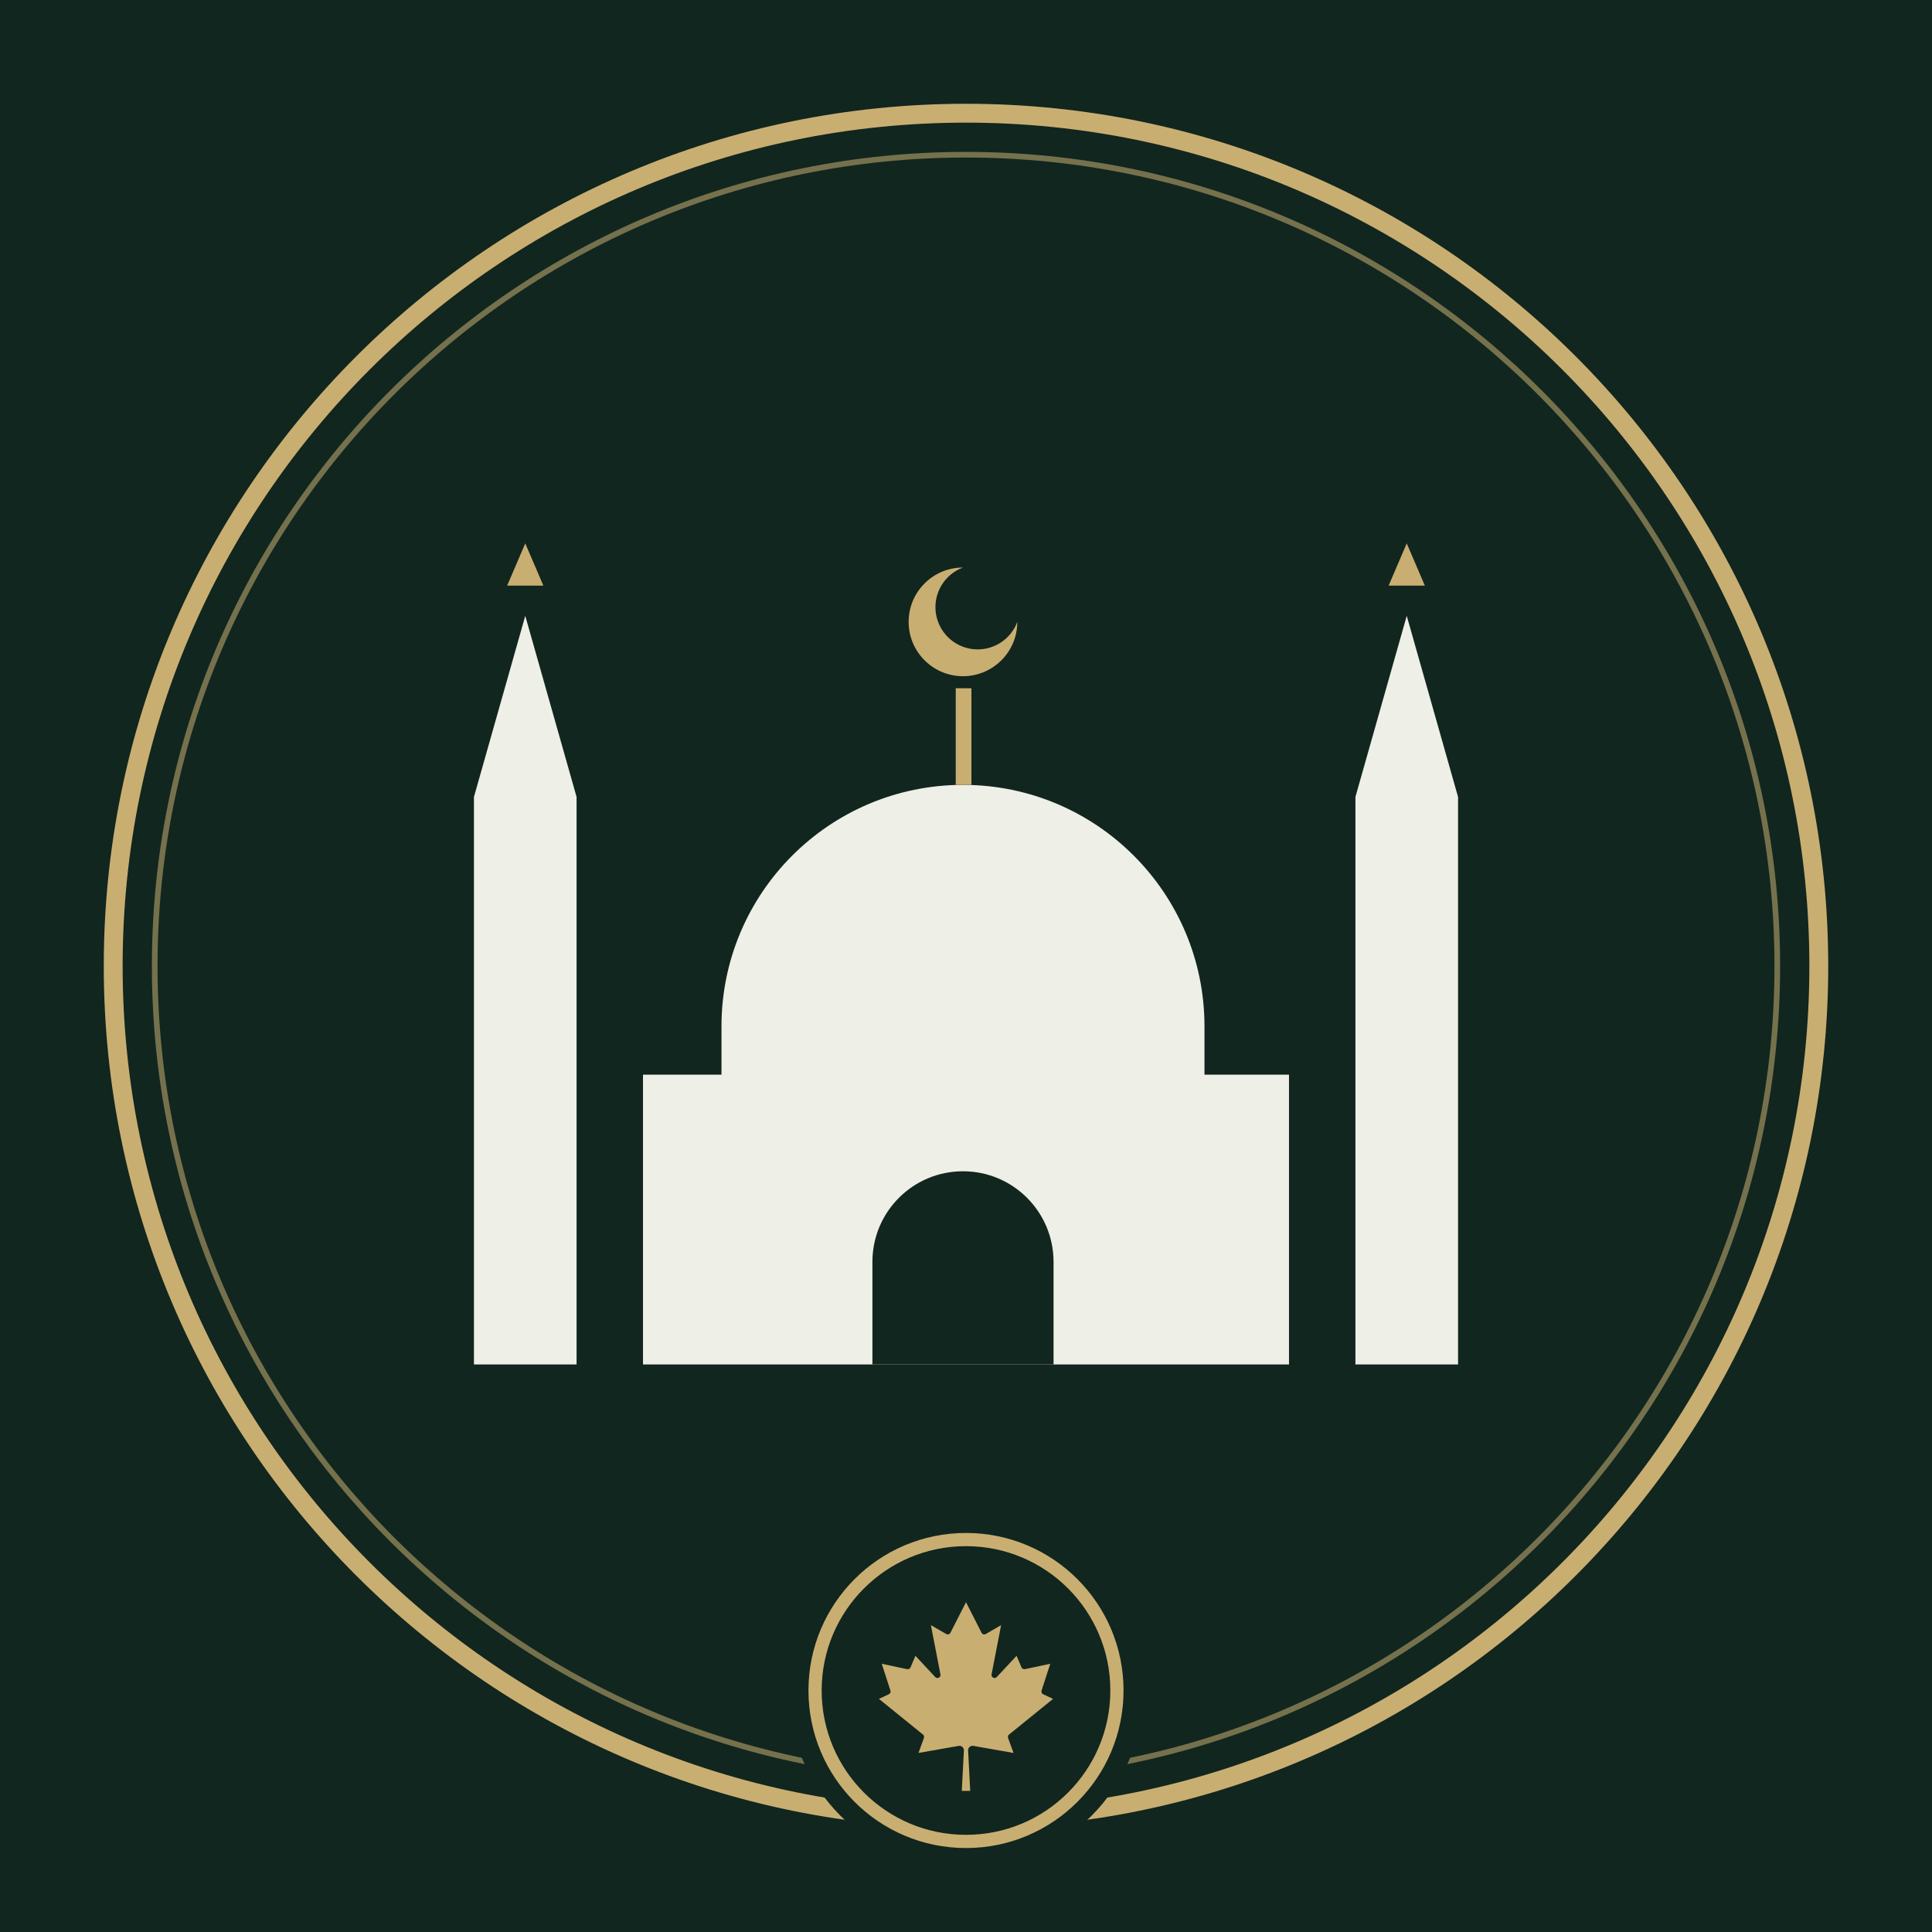
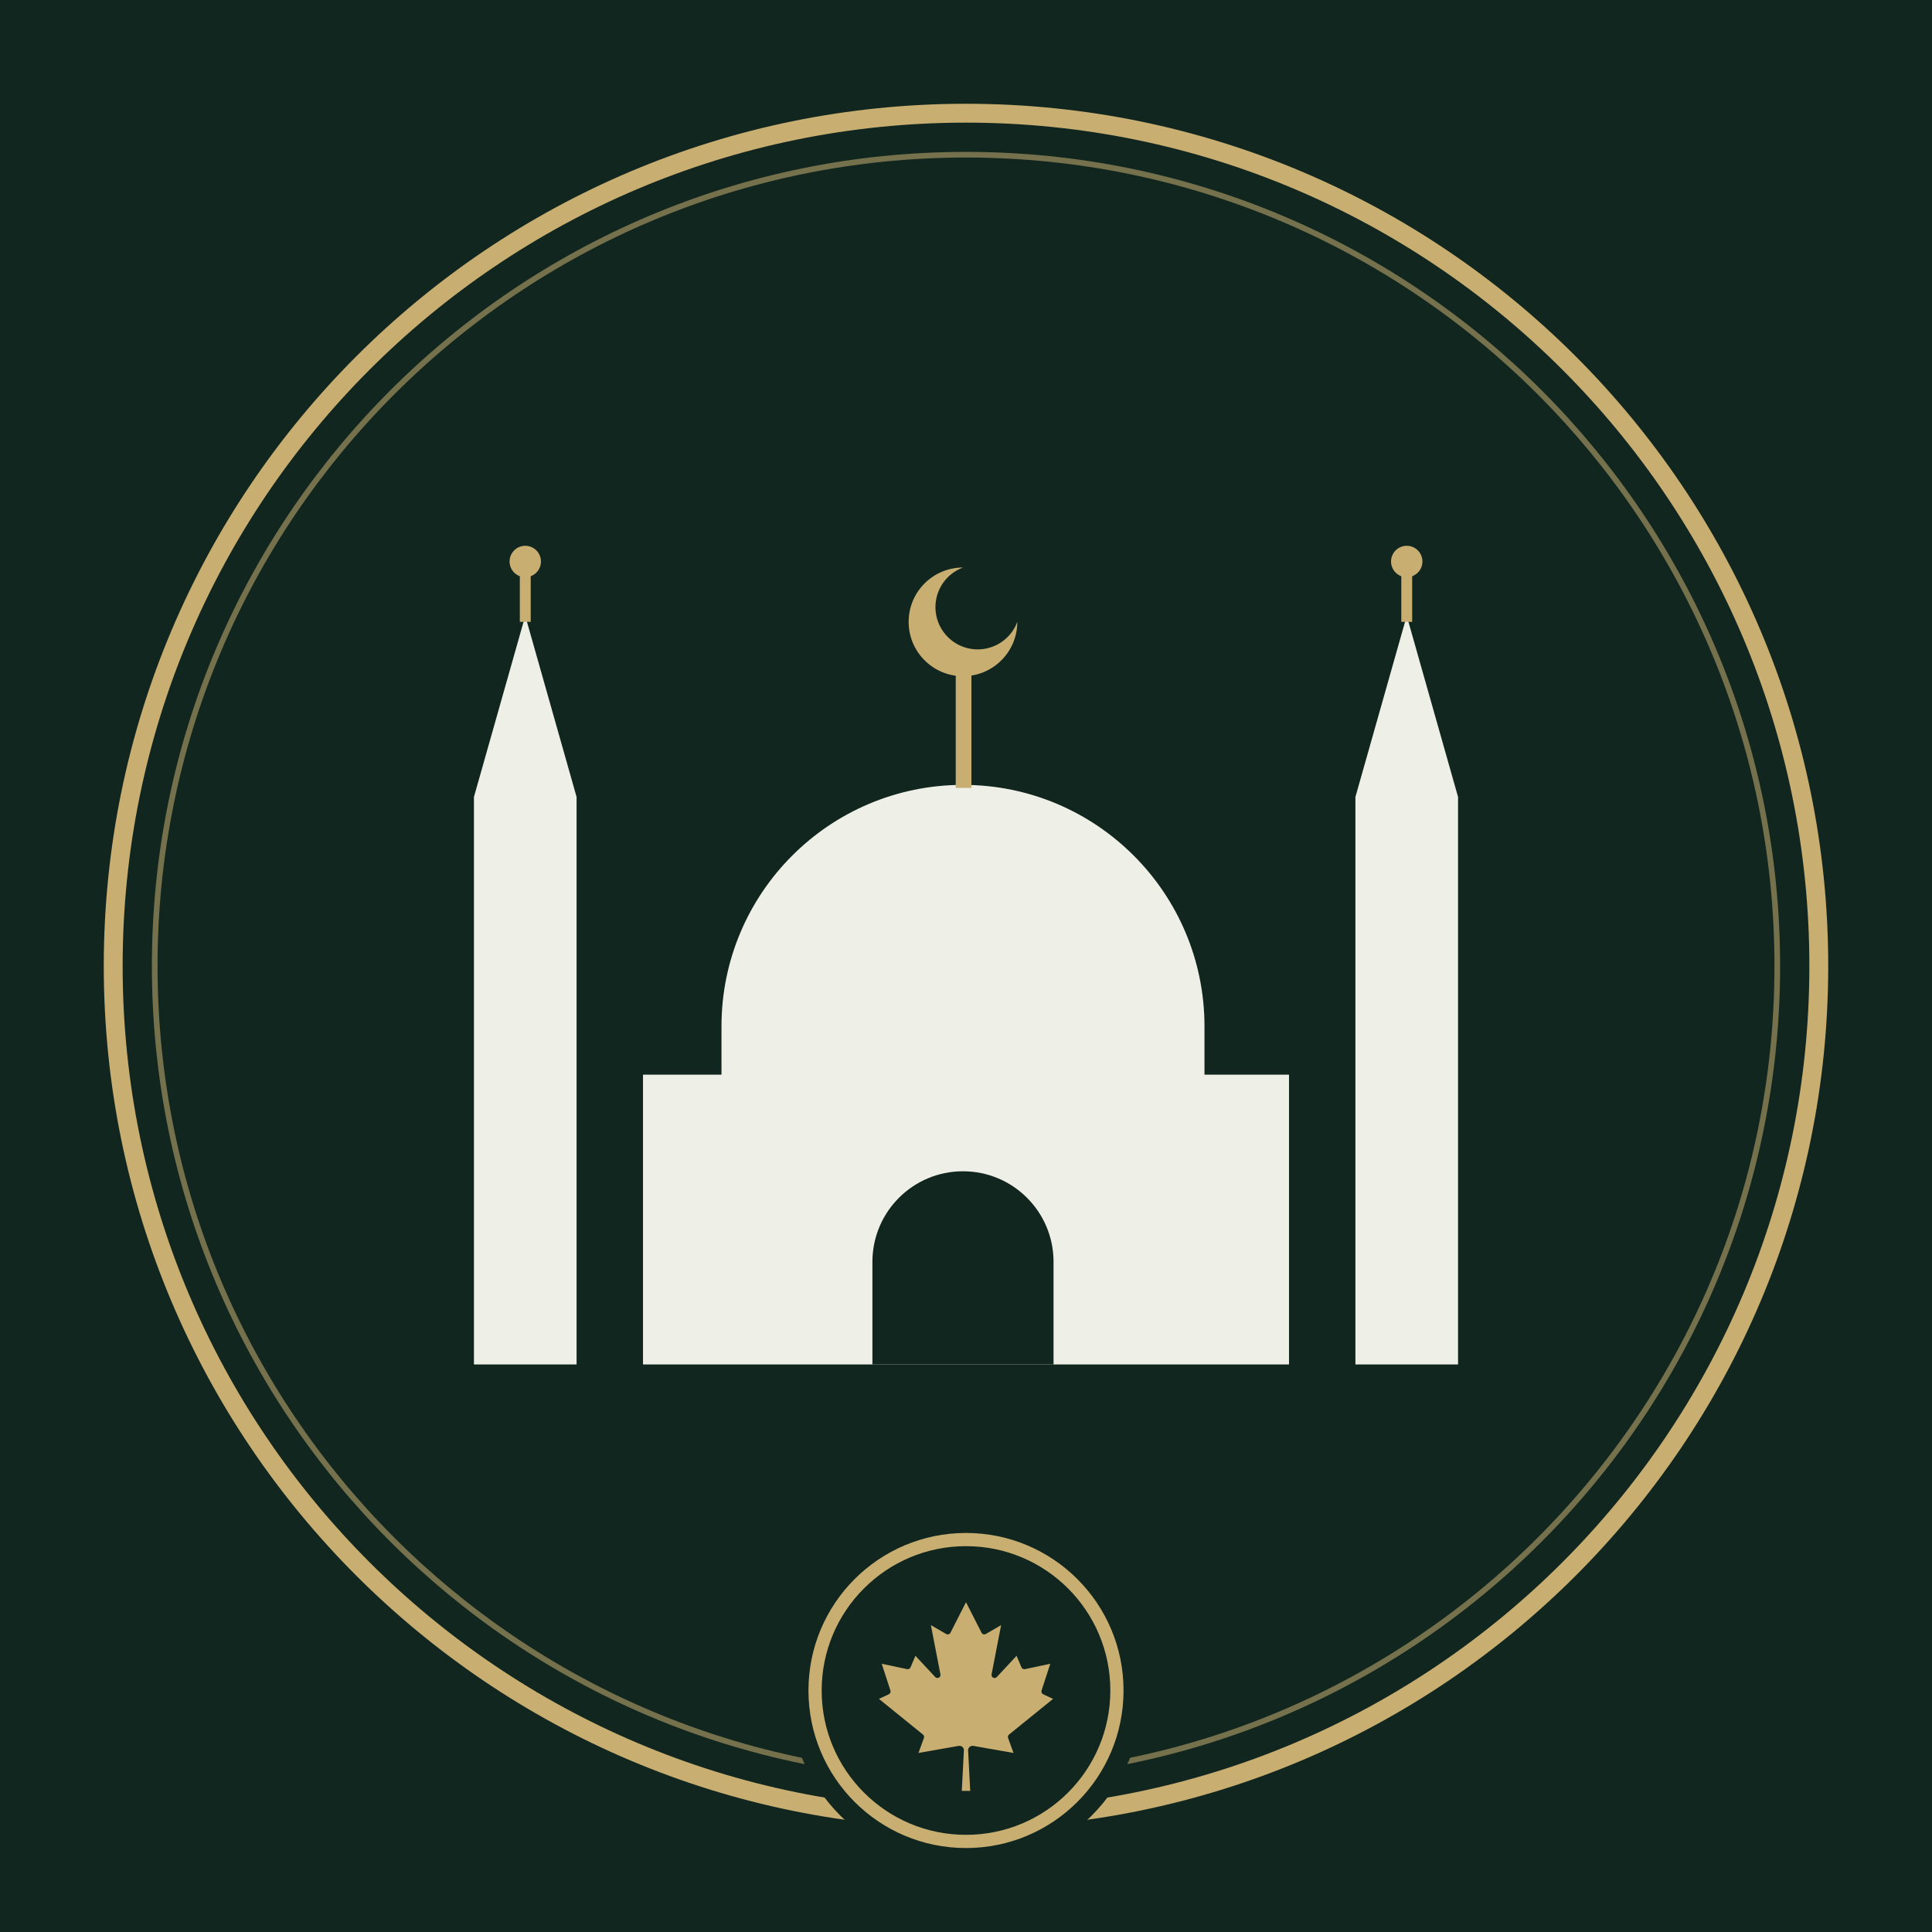
<svg xmlns="http://www.w3.org/2000/svg" width="1024" height="1024" viewBox="0 0 1024 1024">
  <rect width="1024" height="1024" fill="#11261E" />
  <circle cx="512" cy="512" r="452" fill="none" stroke="#C9AE72" stroke-width="10" />
  <circle cx="512" cy="512" r="430" fill="none" stroke="#C9AE72" stroke-width="3" opacity=".55" />
  <g transform="translate(512 512) scale(3.2) translate(-81.5 -72)">
    <path fill="#EEEFE6" d="M0 138 V44 L8.5 14 L17 44 V138 Z M146 138 V44 L154.5 14 L163 44 V138 Z M28 90 H135 V138 H28 Z M41 96 V82 A40 40 0 0 1 121 82 V96 Z" />
-     <path fill="#C9AE72" d="M79.8 26 H82.4 V42 H79.8 Z M81 6 A9 9 0 1 0 90 15 A7 7 0 1 1 81 6 Z M5.5 9 L8.5 2 L11.5 9 Z M151.5 9 L154.5 2 L157.5 9 Z" />
+     <path fill="#C9AE72" d="M79.8 20 H82.4 V42.5 H79.8 Z" />
+     <path fill="#C9AE72" d="M81 6 A9 9 0 1 0 90 15 A7 7 0 1 1 81 6 Z" />
+     <path fill="#C9AE72" d="M7.6 15 V6 H9.4 V15 Z" />
+     <path fill="#C9AE72" d="M5.9 5 A2.6 2.6 0 1 0 11.1 5 A2.6 2.6 0 1 0 5.9 5 Z" />
+     <path fill="#C9AE72" d="M153.6 15 V6 H155.4 V15 Z" />
+     <path fill="#C9AE72" d="M151.9 5 A2.6 2.6 0 1 0 157.1 5 A2.6 2.6 0 1 0 151.9 5 Z" />
    <path fill="#11261E" d="M66 138 V121 A15 15 0 0 1 96 121 V138 Z" />
  </g>
  <circle cx="512" cy="896" r="94" fill="#11261E" />
  <circle cx="512" cy="896" r="80" fill="#11261E" stroke="#C9AE72" stroke-width="7" />
  <g transform="translate(512 899.2) scale(0.0248139) translate(0 -15)">
    <path d="m-90 2030 45-863a95 95 0 0 0-111-98l-859 151 116-320a65 65 0 0 0-20-73l-941-762 212-99a65 65 0 0 0 34-79l-186-572 542 115a65 65 0 0 0 73-38l105-247 423 454a65 65 0 0 0 111-57l-204-1052 327 189a65 65 0 0 0 91-27l332-652 332 652a65 65 0 0 0 91 27l327-189-204 1052a65 65 0 0 0 111 57l423-454 105 247a65 65 0 0 0 73 38l542-115-186 572a65 65 0 0 0 34 79l212 99-941 762a65 65 0 0 0-20 73l116 320-859-151a95 95 0 0 0-111 98l45 863z" fill="#C9AE72" />
  </g>
</svg>
